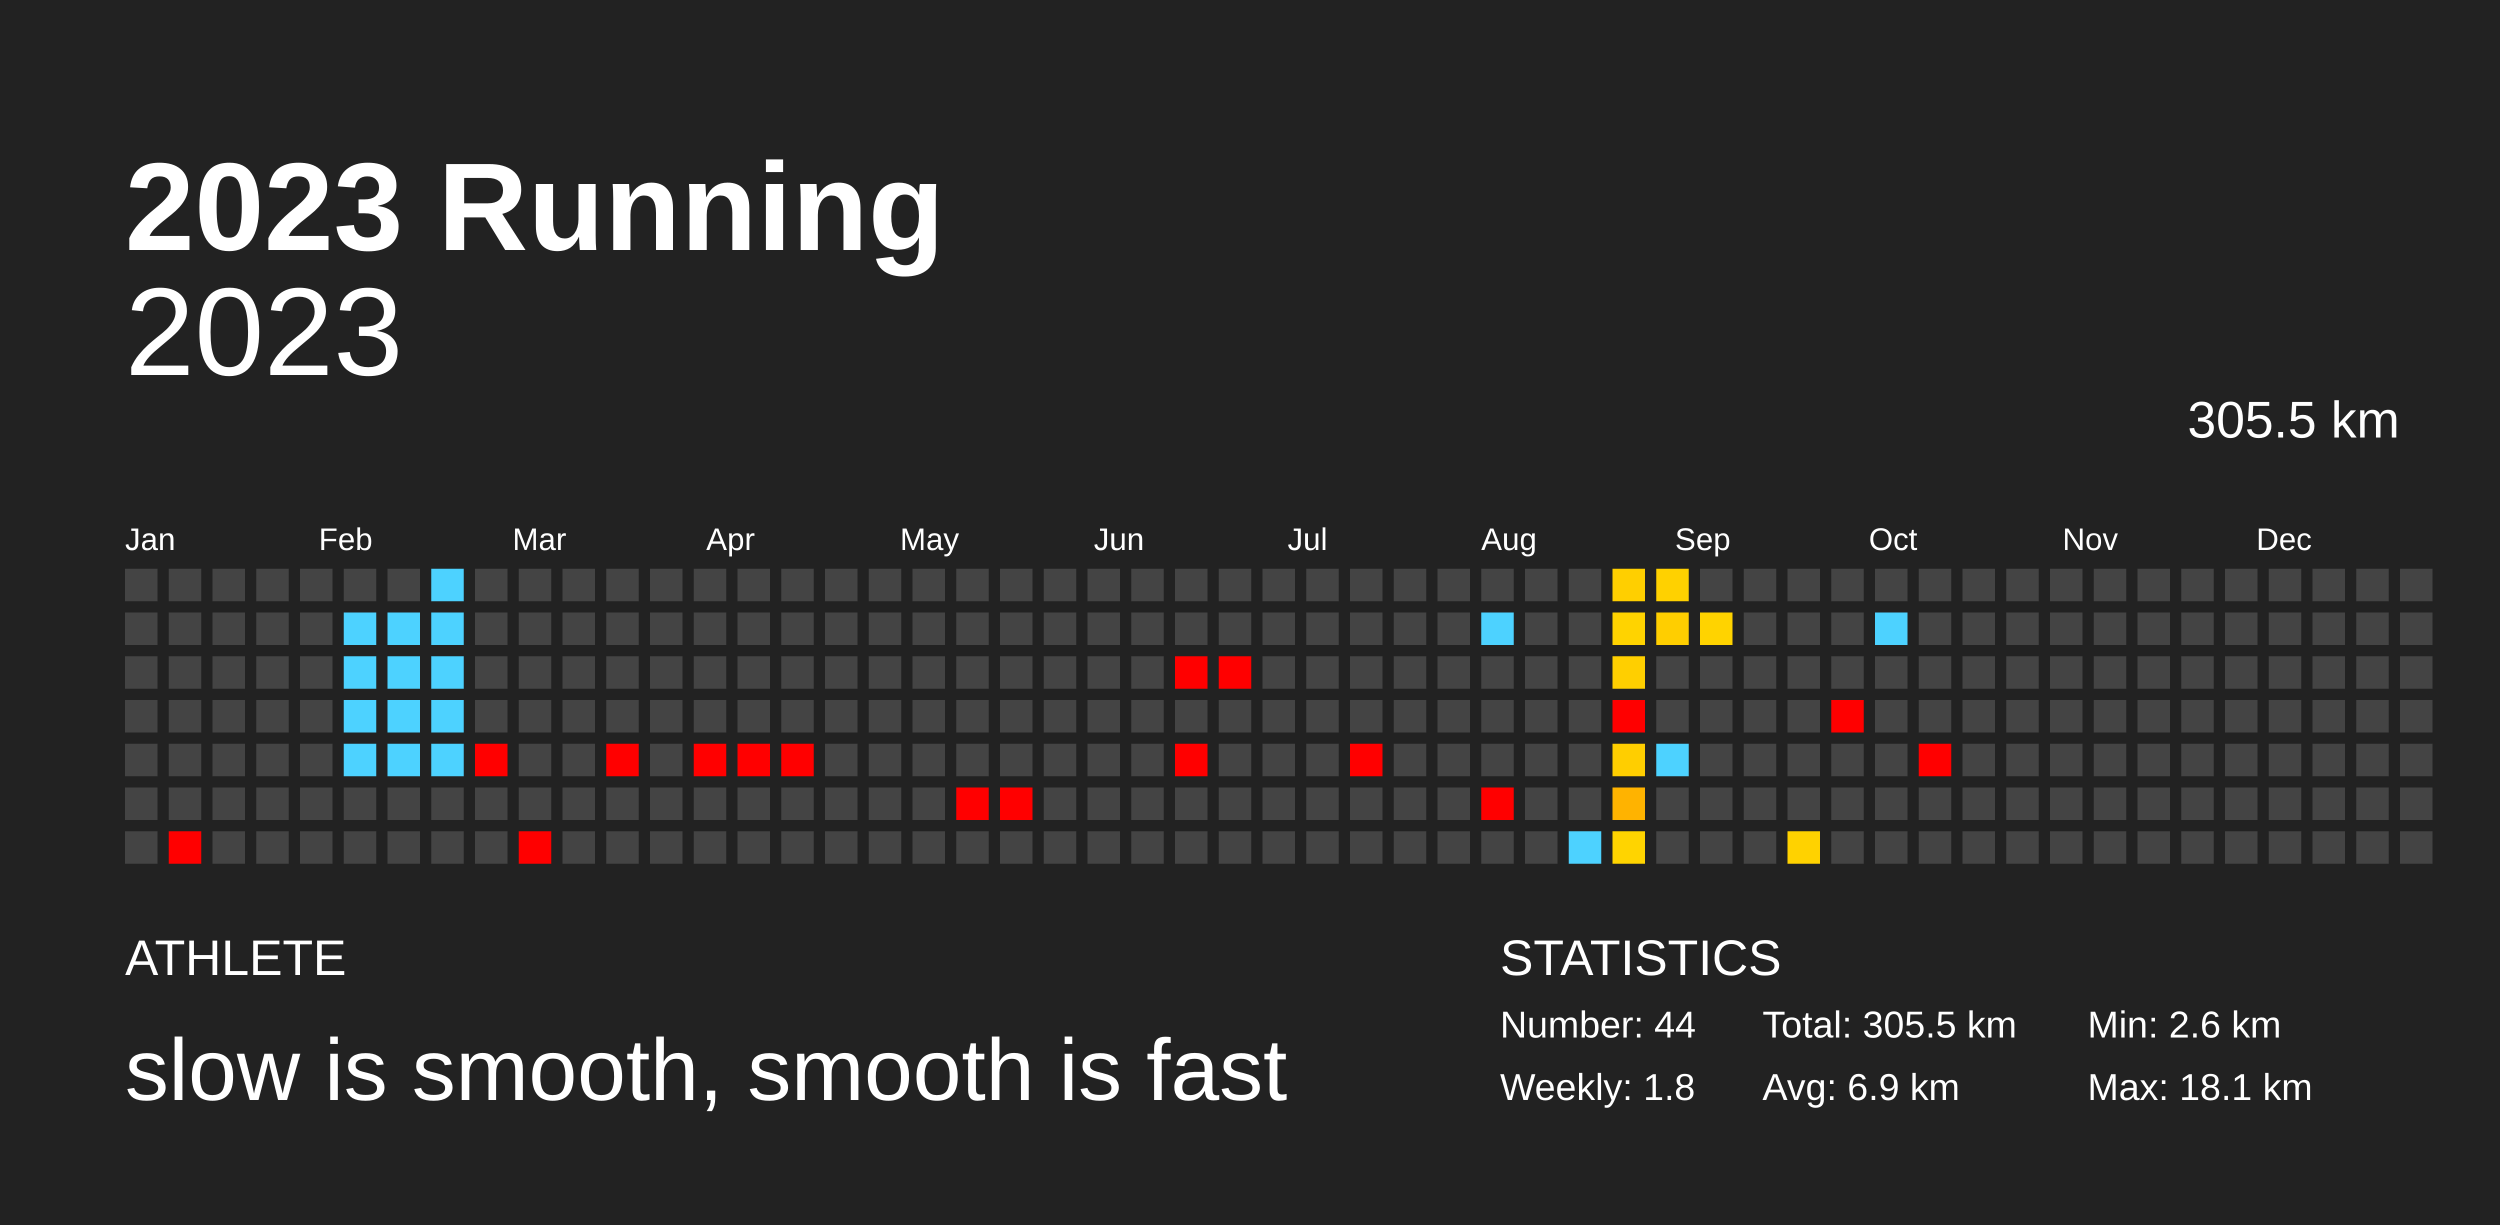
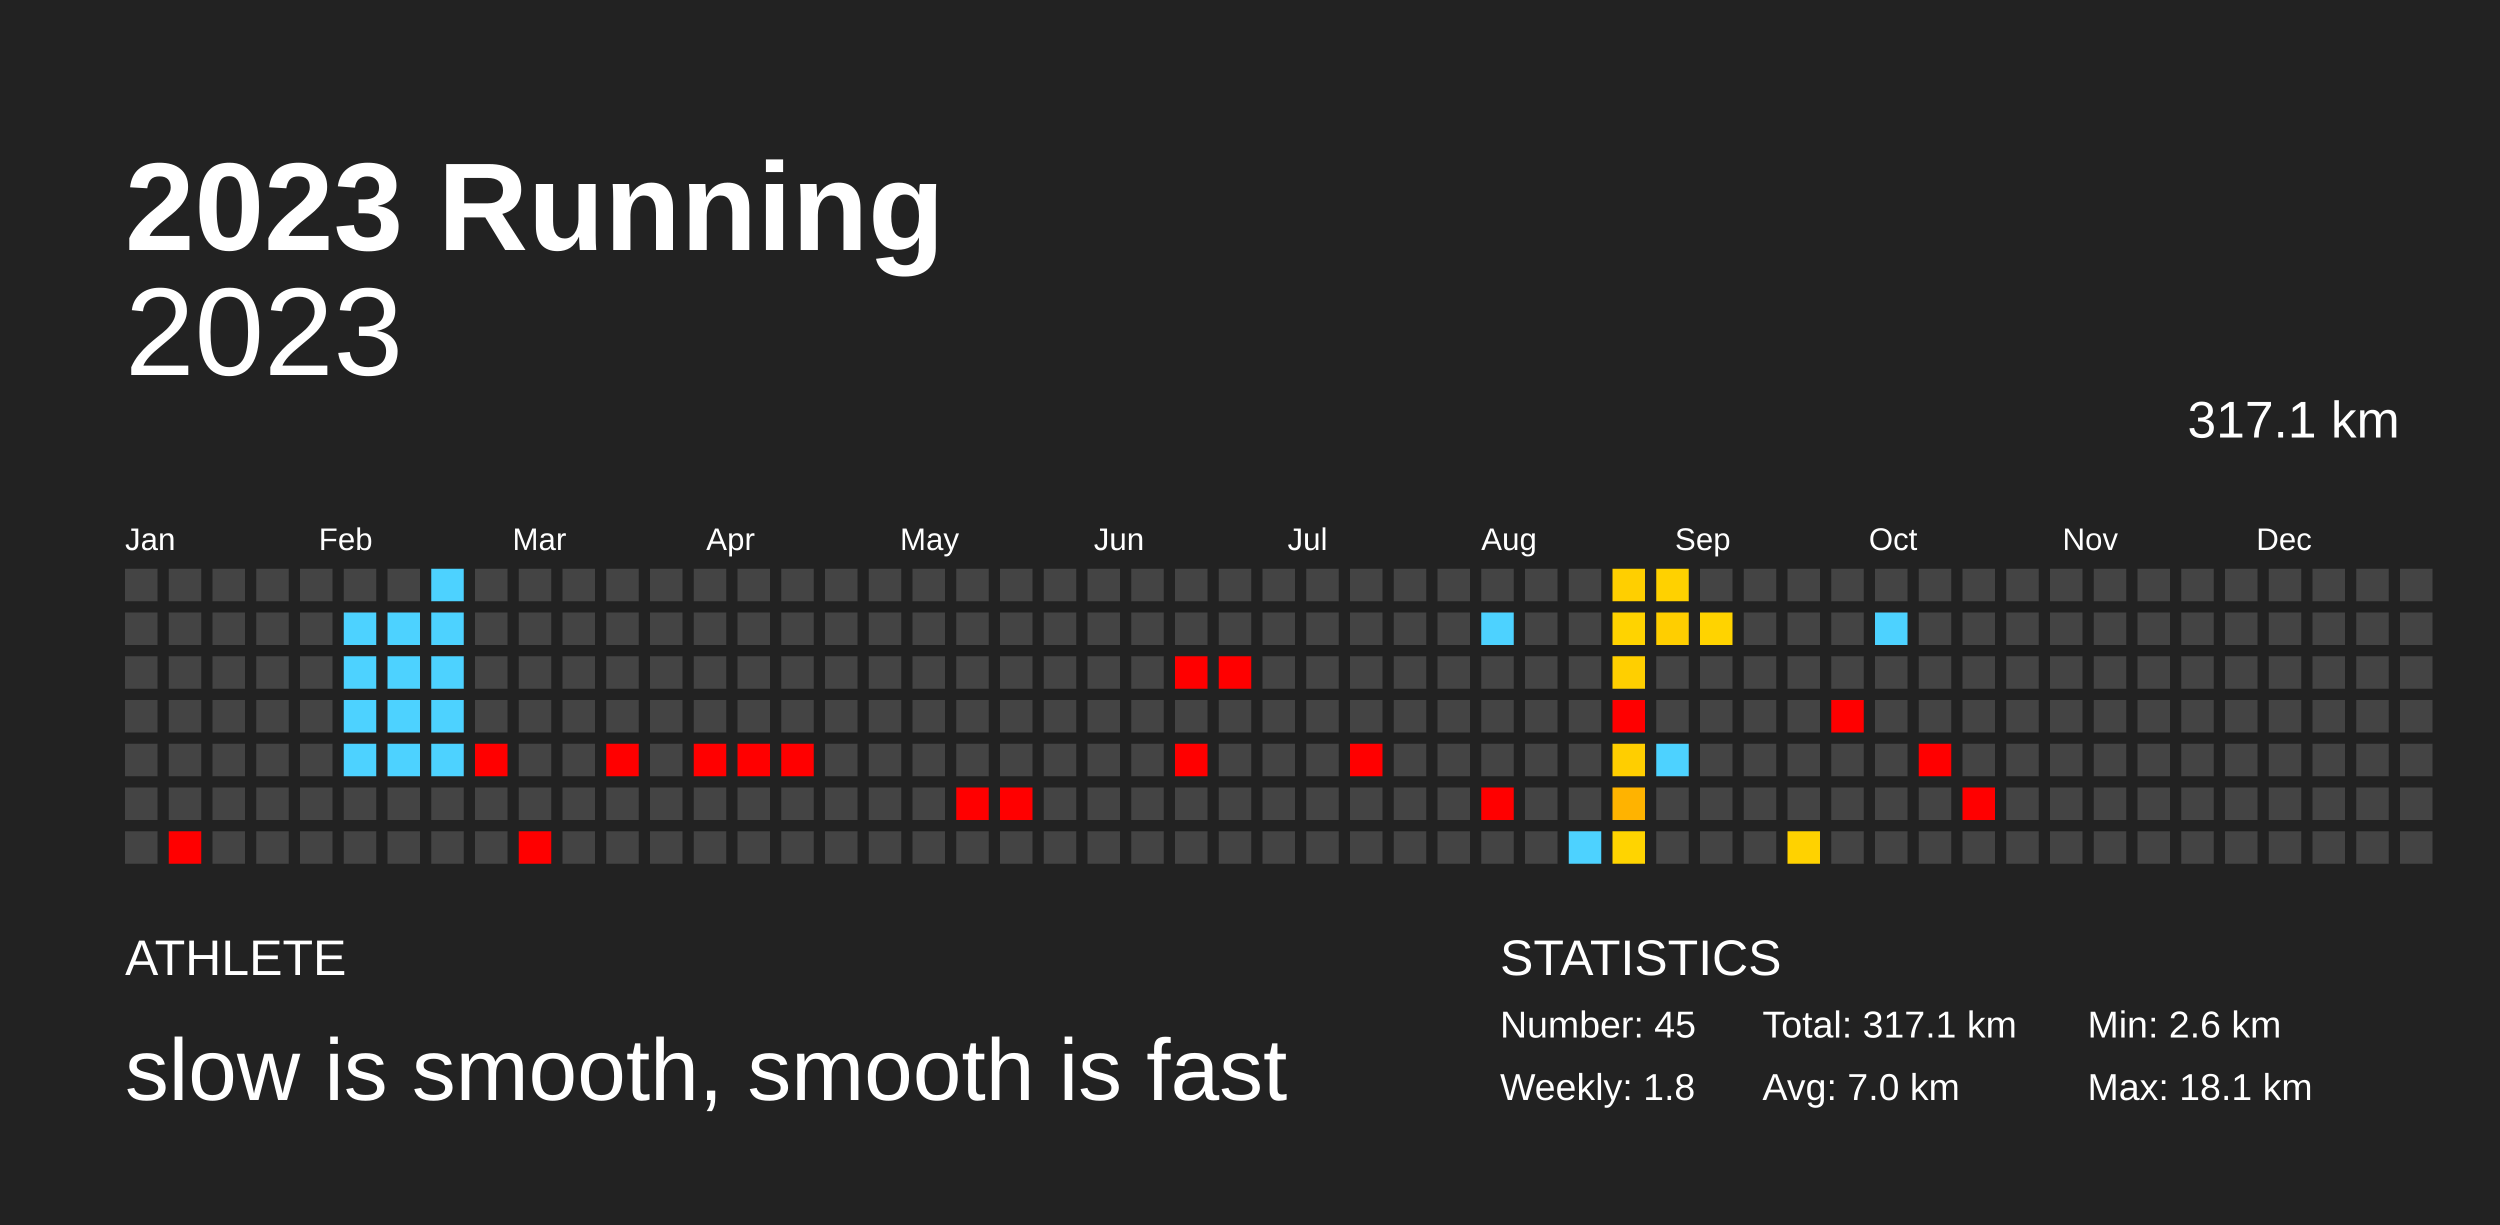
<svg xmlns="http://www.w3.org/2000/svg" baseProfile="full" height="98mm" version="1.1" viewBox="0,0,200,98" width="200mm">
  <defs />
  <rect fill="#222222" height="98" width="200" x="0" y="0" />
  <text fill="#FFFFFF" style="font-size:10px; font-family:Arial; font-weight:bold;" x="10" y="20">2023 Running</text>
  <text fill="#FFFFFF" style="font-size:4px; font-family:Arial" x="10" y="78">ATHLETE</text>
  <text fill="#FFFFFF" style="font-size:7px; font-family:Arial" x="10" y="88">slow is smooth, smooth is fast</text>
  <text fill="#FFFFFF" style="font-size:4px; font-family:Arial" x="120" y="78">STATISTICS</text>
-   <text fill="#FFFFFF" style="font-size:3px; font-family:Arial" x="120" y="83">Number: 44</text>
+   <text fill="#FFFFFF" style="font-size:3px; font-family:Arial" x="120" y="83">Number: 45</text>
  <text fill="#FFFFFF" style="font-size:3px; font-family:Arial" x="120" y="88">Weekly: 1.8</text>
-   <text fill="#FFFFFF" style="font-size:3px; font-family:Arial" x="141" y="83">Total: 305.5 km</text>
-   <text fill="#FFFFFF" style="font-size:3px; font-family:Arial" x="141" y="88">Avg: 6.9 km</text>
+   <text fill="#FFFFFF" style="font-size:3px; font-family:Arial" x="141" y="83">Total: 317.1 km</text>
+   <text fill="#FFFFFF" style="font-size:3px; font-family:Arial" x="141" y="88">Avg: 7.0 km</text>
  <text fill="#FFFFFF" style="font-size:3px; font-family:Arial" x="167" y="83">Min: 2.6 km</text>
  <text fill="#FFFFFF" style="font-size:3px; font-family:Arial" x="167" y="88">Max: 18.1 km</text>
  <text alignment-baseline="hanging" fill="#FFFFFF" style="font-size:10.0px; font-family:Arial;" x="10" y="30">2023</text>
-   <text alignment-baseline="hanging" fill="#FFFFFF" style="font-size:4.125px; font-family:Arial;" x="175" y="35">305.5 km</text>
+   <text alignment-baseline="hanging" fill="#FFFFFF" style="font-size:4.125px; font-family:Arial;" x="175" y="35">317.1 km</text>
  <text fill="#FFFFFF" style="font-size:2.5px; font-family:Arial" x="10.0" y="44">Jan</text>
  <text fill="#FFFFFF" style="font-size:2.5px; font-family:Arial" x="25.5" y="44">Feb</text>
  <text fill="#FFFFFF" style="font-size:2.5px; font-family:Arial" x="41.0" y="44">Mar</text>
  <text fill="#FFFFFF" style="font-size:2.5px; font-family:Arial" x="56.5" y="44">Apr</text>
  <text fill="#FFFFFF" style="font-size:2.5px; font-family:Arial" x="72.0" y="44">May</text>
  <text fill="#FFFFFF" style="font-size:2.5px; font-family:Arial" x="87.5" y="44">Jun</text>
  <text fill="#FFFFFF" style="font-size:2.5px; font-family:Arial" x="103.0" y="44">Jul</text>
  <text fill="#FFFFFF" style="font-size:2.5px; font-family:Arial" x="118.5" y="44">Aug</text>
  <text fill="#FFFFFF" style="font-size:2.5px; font-family:Arial" x="134.0" y="44">Sep</text>
  <text fill="#FFFFFF" style="font-size:2.5px; font-family:Arial" x="149.5" y="44">Oct</text>
  <text fill="#FFFFFF" style="font-size:2.5px; font-family:Arial" x="165.0" y="44">Nov</text>
  <text fill="#FFFFFF" style="font-size:2.5px; font-family:Arial" x="180.5" y="44">Dec</text>
  <rect fill="#444444" height="2.6" width="2.6" x="10.0" y="45.5" />
  <rect fill="#444444" height="2.6" width="2.6" x="10.0" y="49.0" />
  <rect fill="#444444" height="2.6" width="2.6" x="10.0" y="52.5" />
  <rect fill="#444444" height="2.6" width="2.6" x="10.0" y="56.0" />
  <rect fill="#444444" height="2.6" width="2.6" x="10.0" y="59.5" />
  <rect fill="#444444" height="2.6" width="2.6" x="10.0" y="63.0" />
  <rect fill="#444444" height="2.6" width="2.6" x="10.0" y="66.5" />
  <rect fill="#444444" height="2.6" width="2.6" x="13.5" y="45.5" />
  <rect fill="#444444" height="2.6" width="2.6" x="13.5" y="49.0" />
  <rect fill="#444444" height="2.6" width="2.6" x="13.5" y="52.5" />
  <rect fill="#444444" height="2.6" width="2.6" x="13.5" y="56.0" />
  <rect fill="#444444" height="2.6" width="2.6" x="13.5" y="59.5" />
  <rect fill="#444444" height="2.6" width="2.6" x="13.5" y="63.0" />
  <rect fill="red" height="2.6" width="2.6" x="13.5" y="66.5" />
  <rect fill="#444444" height="2.6" width="2.6" x="17.0" y="45.5" />
  <rect fill="#444444" height="2.6" width="2.6" x="17.0" y="49.0" />
  <rect fill="#444444" height="2.6" width="2.6" x="17.0" y="52.5" />
  <rect fill="#444444" height="2.6" width="2.6" x="17.0" y="56.0" />
  <rect fill="#444444" height="2.6" width="2.6" x="17.0" y="59.5" />
  <rect fill="#444444" height="2.6" width="2.6" x="17.0" y="63.0" />
  <rect fill="#444444" height="2.6" width="2.6" x="17.0" y="66.5" />
  <rect fill="#444444" height="2.6" width="2.6" x="20.5" y="45.5" />
  <rect fill="#444444" height="2.6" width="2.6" x="20.5" y="49.0" />
  <rect fill="#444444" height="2.6" width="2.6" x="20.5" y="52.5" />
  <rect fill="#444444" height="2.6" width="2.6" x="20.5" y="56.0" />
  <rect fill="#444444" height="2.6" width="2.6" x="20.5" y="59.5" />
  <rect fill="#444444" height="2.6" width="2.6" x="20.5" y="63.0" />
  <rect fill="#444444" height="2.6" width="2.6" x="20.5" y="66.5" />
  <rect fill="#444444" height="2.6" width="2.6" x="24.0" y="45.5" />
  <rect fill="#444444" height="2.6" width="2.6" x="24.0" y="49.0" />
  <rect fill="#444444" height="2.6" width="2.6" x="24.0" y="52.5" />
  <rect fill="#444444" height="2.6" width="2.6" x="24.0" y="56.0" />
  <rect fill="#444444" height="2.6" width="2.6" x="24.0" y="59.5" />
  <rect fill="#444444" height="2.6" width="2.6" x="24.0" y="63.0" />
  <rect fill="#444444" height="2.6" width="2.6" x="24.0" y="66.5" />
  <rect fill="#444444" height="2.6" width="2.6" x="27.5" y="45.5" />
  <rect fill="#4dd2ff" height="2.6" width="2.6" x="27.5" y="49.0" />
  <rect fill="#4dd2ff" height="2.6" width="2.6" x="27.5" y="52.5" />
  <rect fill="#4dd2ff" height="2.6" width="2.6" x="27.5" y="56.0" />
  <rect fill="#4dd2ff" height="2.6" width="2.6" x="27.5" y="59.5" />
  <rect fill="#444444" height="2.6" width="2.6" x="27.5" y="63.0" />
  <rect fill="#444444" height="2.6" width="2.6" x="27.5" y="66.5" />
  <rect fill="#444444" height="2.6" width="2.6" x="31.0" y="45.5" />
  <rect fill="#4dd2ff" height="2.6" width="2.6" x="31.0" y="49.0" />
  <rect fill="#4dd2ff" height="2.6" width="2.6" x="31.0" y="52.5" />
  <rect fill="#4dd2ff" height="2.6" width="2.6" x="31.0" y="56.0" />
  <rect fill="#4dd2ff" height="2.6" width="2.6" x="31.0" y="59.5" />
  <rect fill="#444444" height="2.6" width="2.6" x="31.0" y="63.0" />
  <rect fill="#444444" height="2.6" width="2.6" x="31.0" y="66.5" />
  <rect fill="#4dd2ff" height="2.6" width="2.6" x="34.5" y="45.5" />
  <rect fill="#4dd2ff" height="2.6" width="2.6" x="34.5" y="49.0" />
  <rect fill="#4dd2ff" height="2.6" width="2.6" x="34.5" y="52.5" />
  <rect fill="#4dd2ff" height="2.6" width="2.6" x="34.5" y="56.0" />
  <rect fill="#4dd2ff" height="2.6" width="2.6" x="34.5" y="59.5" />
  <rect fill="#444444" height="2.6" width="2.6" x="34.5" y="63.0" />
  <rect fill="#444444" height="2.6" width="2.6" x="34.5" y="66.5" />
  <rect fill="#444444" height="2.6" width="2.6" x="38.0" y="45.5" />
  <rect fill="#444444" height="2.6" width="2.6" x="38.0" y="49.0" />
  <rect fill="#444444" height="2.6" width="2.6" x="38.0" y="52.5" />
  <rect fill="#444444" height="2.6" width="2.6" x="38.0" y="56.0" />
  <rect fill="red" height="2.6" width="2.6" x="38.0" y="59.5" />
  <rect fill="#444444" height="2.6" width="2.6" x="38.0" y="63.0" />
  <rect fill="#444444" height="2.6" width="2.6" x="38.0" y="66.5" />
  <rect fill="#444444" height="2.6" width="2.6" x="41.5" y="45.5" />
  <rect fill="#444444" height="2.6" width="2.6" x="41.5" y="49.0" />
  <rect fill="#444444" height="2.6" width="2.6" x="41.5" y="52.5" />
  <rect fill="#444444" height="2.6" width="2.6" x="41.5" y="56.0" />
  <rect fill="#444444" height="2.6" width="2.6" x="41.5" y="59.5" />
  <rect fill="#444444" height="2.6" width="2.6" x="41.5" y="63.0" />
  <rect fill="red" height="2.6" width="2.6" x="41.5" y="66.5" />
  <rect fill="#444444" height="2.6" width="2.6" x="45.0" y="45.5" />
  <rect fill="#444444" height="2.6" width="2.6" x="45.0" y="49.0" />
  <rect fill="#444444" height="2.6" width="2.6" x="45.0" y="52.5" />
  <rect fill="#444444" height="2.6" width="2.6" x="45.0" y="56.0" />
  <rect fill="#444444" height="2.6" width="2.6" x="45.0" y="59.5" />
  <rect fill="#444444" height="2.6" width="2.6" x="45.0" y="63.0" />
  <rect fill="#444444" height="2.6" width="2.6" x="45.0" y="66.5" />
  <rect fill="#444444" height="2.6" width="2.6" x="48.5" y="45.5" />
  <rect fill="#444444" height="2.6" width="2.6" x="48.5" y="49.0" />
  <rect fill="#444444" height="2.6" width="2.6" x="48.5" y="52.5" />
  <rect fill="#444444" height="2.6" width="2.6" x="48.5" y="56.0" />
  <rect fill="red" height="2.6" width="2.6" x="48.5" y="59.5" />
  <rect fill="#444444" height="2.6" width="2.6" x="48.5" y="63.0" />
  <rect fill="#444444" height="2.6" width="2.6" x="48.5" y="66.5" />
  <rect fill="#444444" height="2.6" width="2.6" x="52.0" y="45.5" />
  <rect fill="#444444" height="2.6" width="2.6" x="52.0" y="49.0" />
  <rect fill="#444444" height="2.6" width="2.6" x="52.0" y="52.5" />
  <rect fill="#444444" height="2.6" width="2.6" x="52.0" y="56.0" />
  <rect fill="#444444" height="2.6" width="2.6" x="52.0" y="59.5" />
  <rect fill="#444444" height="2.6" width="2.6" x="52.0" y="63.0" />
  <rect fill="#444444" height="2.6" width="2.6" x="52.0" y="66.5" />
  <rect fill="#444444" height="2.6" width="2.6" x="55.5" y="45.5" />
  <rect fill="#444444" height="2.6" width="2.6" x="55.5" y="49.0" />
  <rect fill="#444444" height="2.6" width="2.6" x="55.5" y="52.5" />
  <rect fill="#444444" height="2.6" width="2.6" x="55.5" y="56.0" />
  <rect fill="red" height="2.6" width="2.6" x="55.5" y="59.5" />
  <rect fill="#444444" height="2.6" width="2.6" x="55.5" y="63.0" />
  <rect fill="#444444" height="2.6" width="2.6" x="55.5" y="66.5" />
  <rect fill="#444444" height="2.6" width="2.6" x="59.0" y="45.5" />
  <rect fill="#444444" height="2.6" width="2.6" x="59.0" y="49.0" />
  <rect fill="#444444" height="2.6" width="2.6" x="59.0" y="52.5" />
  <rect fill="#444444" height="2.6" width="2.6" x="59.0" y="56.0" />
  <rect fill="red" height="2.6" width="2.6" x="59.0" y="59.5" />
  <rect fill="#444444" height="2.6" width="2.6" x="59.0" y="63.0" />
  <rect fill="#444444" height="2.6" width="2.6" x="59.0" y="66.5" />
  <rect fill="#444444" height="2.6" width="2.6" x="62.5" y="45.5" />
  <rect fill="#444444" height="2.6" width="2.6" x="62.5" y="49.0" />
  <rect fill="#444444" height="2.6" width="2.6" x="62.5" y="52.5" />
  <rect fill="#444444" height="2.6" width="2.6" x="62.5" y="56.0" />
  <rect fill="red" height="2.6" width="2.6" x="62.5" y="59.5" />
  <rect fill="#444444" height="2.6" width="2.6" x="62.5" y="63.0" />
  <rect fill="#444444" height="2.6" width="2.6" x="62.5" y="66.5" />
  <rect fill="#444444" height="2.6" width="2.6" x="66.0" y="45.5" />
  <rect fill="#444444" height="2.6" width="2.6" x="66.0" y="49.0" />
  <rect fill="#444444" height="2.6" width="2.6" x="66.0" y="52.5" />
  <rect fill="#444444" height="2.6" width="2.6" x="66.0" y="56.0" />
  <rect fill="#444444" height="2.6" width="2.6" x="66.0" y="59.5" />
  <rect fill="#444444" height="2.6" width="2.6" x="66.0" y="63.0" />
  <rect fill="#444444" height="2.6" width="2.6" x="66.0" y="66.5" />
  <rect fill="#444444" height="2.6" width="2.6" x="69.5" y="45.5" />
  <rect fill="#444444" height="2.6" width="2.6" x="69.5" y="49.0" />
  <rect fill="#444444" height="2.6" width="2.6" x="69.5" y="52.5" />
  <rect fill="#444444" height="2.6" width="2.6" x="69.5" y="56.0" />
  <rect fill="#444444" height="2.6" width="2.6" x="69.5" y="59.5" />
  <rect fill="#444444" height="2.6" width="2.6" x="69.5" y="63.0" />
  <rect fill="#444444" height="2.6" width="2.6" x="69.5" y="66.5" />
  <rect fill="#444444" height="2.6" width="2.6" x="73.0" y="45.5" />
  <rect fill="#444444" height="2.6" width="2.6" x="73.0" y="49.0" />
  <rect fill="#444444" height="2.6" width="2.6" x="73.0" y="52.5" />
  <rect fill="#444444" height="2.6" width="2.6" x="73.0" y="56.0" />
  <rect fill="#444444" height="2.6" width="2.6" x="73.0" y="59.5" />
  <rect fill="#444444" height="2.6" width="2.6" x="73.0" y="63.0" />
  <rect fill="#444444" height="2.6" width="2.6" x="73.0" y="66.5" />
  <rect fill="#444444" height="2.6" width="2.6" x="76.5" y="45.5" />
  <rect fill="#444444" height="2.6" width="2.6" x="76.5" y="49.0" />
  <rect fill="#444444" height="2.6" width="2.6" x="76.5" y="52.5" />
  <rect fill="#444444" height="2.6" width="2.6" x="76.5" y="56.0" />
  <rect fill="#444444" height="2.6" width="2.6" x="76.5" y="59.5" />
  <rect fill="red" height="2.6" width="2.6" x="76.5" y="63.0" />
  <rect fill="#444444" height="2.6" width="2.6" x="76.5" y="66.5" />
  <rect fill="#444444" height="2.6" width="2.6" x="80.0" y="45.5" />
  <rect fill="#444444" height="2.6" width="2.6" x="80.0" y="49.0" />
  <rect fill="#444444" height="2.6" width="2.6" x="80.0" y="52.5" />
  <rect fill="#444444" height="2.6" width="2.6" x="80.0" y="56.0" />
  <rect fill="#444444" height="2.6" width="2.6" x="80.0" y="59.5" />
  <rect fill="red" height="2.6" width="2.6" x="80.0" y="63.0" />
  <rect fill="#444444" height="2.6" width="2.6" x="80.0" y="66.5" />
  <rect fill="#444444" height="2.6" width="2.6" x="83.5" y="45.5" />
  <rect fill="#444444" height="2.6" width="2.6" x="83.5" y="49.0" />
  <rect fill="#444444" height="2.6" width="2.6" x="83.5" y="52.5" />
  <rect fill="#444444" height="2.6" width="2.6" x="83.5" y="56.0" />
  <rect fill="#444444" height="2.6" width="2.6" x="83.5" y="59.5" />
  <rect fill="#444444" height="2.6" width="2.6" x="83.5" y="63.0" />
  <rect fill="#444444" height="2.6" width="2.6" x="83.5" y="66.5" />
  <rect fill="#444444" height="2.6" width="2.6" x="87.0" y="45.5" />
  <rect fill="#444444" height="2.6" width="2.6" x="87.0" y="49.0" />
  <rect fill="#444444" height="2.6" width="2.6" x="87.0" y="52.5" />
  <rect fill="#444444" height="2.6" width="2.6" x="87.0" y="56.0" />
  <rect fill="#444444" height="2.6" width="2.6" x="87.0" y="59.5" />
  <rect fill="#444444" height="2.6" width="2.6" x="87.0" y="63.0" />
  <rect fill="#444444" height="2.6" width="2.6" x="87.0" y="66.5" />
  <rect fill="#444444" height="2.6" width="2.6" x="90.5" y="45.5" />
  <rect fill="#444444" height="2.6" width="2.6" x="90.5" y="49.0" />
  <rect fill="#444444" height="2.6" width="2.6" x="90.5" y="52.5" />
  <rect fill="#444444" height="2.6" width="2.6" x="90.5" y="56.0" />
  <rect fill="#444444" height="2.6" width="2.6" x="90.5" y="59.5" />
  <rect fill="#444444" height="2.6" width="2.6" x="90.5" y="63.0" />
  <rect fill="#444444" height="2.6" width="2.6" x="90.5" y="66.5" />
  <rect fill="#444444" height="2.6" width="2.6" x="94.0" y="45.5" />
  <rect fill="#444444" height="2.6" width="2.6" x="94.0" y="49.0" />
  <rect fill="red" height="2.6" width="2.6" x="94.0" y="52.5" />
  <rect fill="#444444" height="2.6" width="2.6" x="94.0" y="56.0" />
  <rect fill="red" height="2.6" width="2.6" x="94.0" y="59.5" />
  <rect fill="#444444" height="2.6" width="2.6" x="94.0" y="63.0" />
  <rect fill="#444444" height="2.6" width="2.6" x="94.0" y="66.5" />
  <rect fill="#444444" height="2.6" width="2.6" x="97.5" y="45.5" />
  <rect fill="#444444" height="2.6" width="2.6" x="97.5" y="49.0" />
  <rect fill="red" height="2.6" width="2.6" x="97.5" y="52.5" />
  <rect fill="#444444" height="2.6" width="2.6" x="97.5" y="56.0" />
  <rect fill="#444444" height="2.6" width="2.6" x="97.5" y="59.5" />
  <rect fill="#444444" height="2.6" width="2.6" x="97.5" y="63.0" />
  <rect fill="#444444" height="2.6" width="2.6" x="97.5" y="66.5" />
  <rect fill="#444444" height="2.6" width="2.6" x="101.0" y="45.5" />
  <rect fill="#444444" height="2.6" width="2.6" x="101.0" y="49.0" />
  <rect fill="#444444" height="2.6" width="2.6" x="101.0" y="52.5" />
  <rect fill="#444444" height="2.6" width="2.6" x="101.0" y="56.0" />
  <rect fill="#444444" height="2.6" width="2.6" x="101.0" y="59.5" />
  <rect fill="#444444" height="2.6" width="2.6" x="101.0" y="63.0" />
  <rect fill="#444444" height="2.6" width="2.6" x="101.0" y="66.5" />
  <rect fill="#444444" height="2.6" width="2.6" x="104.5" y="45.5" />
  <rect fill="#444444" height="2.6" width="2.6" x="104.5" y="49.0" />
  <rect fill="#444444" height="2.6" width="2.6" x="104.5" y="52.5" />
  <rect fill="#444444" height="2.6" width="2.6" x="104.5" y="56.0" />
  <rect fill="#444444" height="2.6" width="2.6" x="104.5" y="59.5" />
  <rect fill="#444444" height="2.6" width="2.6" x="104.5" y="63.0" />
  <rect fill="#444444" height="2.6" width="2.6" x="104.5" y="66.5" />
  <rect fill="#444444" height="2.6" width="2.6" x="108.0" y="45.5" />
  <rect fill="#444444" height="2.6" width="2.6" x="108.0" y="49.0" />
  <rect fill="#444444" height="2.6" width="2.6" x="108.0" y="52.5" />
  <rect fill="#444444" height="2.6" width="2.6" x="108.0" y="56.0" />
  <rect fill="red" height="2.6" width="2.6" x="108.0" y="59.5" />
  <rect fill="#444444" height="2.6" width="2.6" x="108.0" y="63.0" />
  <rect fill="#444444" height="2.6" width="2.6" x="108.0" y="66.5" />
  <rect fill="#444444" height="2.6" width="2.6" x="111.5" y="45.5" />
  <rect fill="#444444" height="2.6" width="2.6" x="111.5" y="49.0" />
  <rect fill="#444444" height="2.6" width="2.6" x="111.5" y="52.5" />
  <rect fill="#444444" height="2.6" width="2.6" x="111.5" y="56.0" />
  <rect fill="#444444" height="2.6" width="2.6" x="111.5" y="59.5" />
  <rect fill="#444444" height="2.6" width="2.6" x="111.5" y="63.0" />
  <rect fill="#444444" height="2.6" width="2.6" x="111.5" y="66.5" />
  <rect fill="#444444" height="2.6" width="2.6" x="115.0" y="45.5" />
  <rect fill="#444444" height="2.6" width="2.6" x="115.0" y="49.0" />
  <rect fill="#444444" height="2.6" width="2.6" x="115.0" y="52.5" />
  <rect fill="#444444" height="2.6" width="2.6" x="115.0" y="56.0" />
  <rect fill="#444444" height="2.6" width="2.6" x="115.0" y="59.5" />
  <rect fill="#444444" height="2.6" width="2.6" x="115.0" y="63.0" />
  <rect fill="#444444" height="2.6" width="2.6" x="115.0" y="66.5" />
  <rect fill="#444444" height="2.6" width="2.6" x="118.5" y="45.5" />
  <rect fill="#4dd2ff" height="2.6" width="2.6" x="118.5" y="49.0" />
  <rect fill="#444444" height="2.6" width="2.6" x="118.5" y="52.5" />
  <rect fill="#444444" height="2.6" width="2.6" x="118.5" y="56.0" />
  <rect fill="#444444" height="2.6" width="2.6" x="118.5" y="59.5" />
  <rect fill="red" height="2.6" width="2.6" x="118.5" y="63.0" />
  <rect fill="#444444" height="2.6" width="2.6" x="118.5" y="66.5" />
  <rect fill="#444444" height="2.6" width="2.6" x="122.0" y="45.5" />
  <rect fill="#444444" height="2.6" width="2.6" x="122.0" y="49.0" />
  <rect fill="#444444" height="2.6" width="2.6" x="122.0" y="52.5" />
  <rect fill="#444444" height="2.6" width="2.6" x="122.0" y="56.0" />
  <rect fill="#444444" height="2.6" width="2.6" x="122.0" y="59.5" />
  <rect fill="#444444" height="2.6" width="2.6" x="122.0" y="63.0" />
  <rect fill="#444444" height="2.6" width="2.6" x="122.0" y="66.5" />
  <rect fill="#444444" height="2.6" width="2.6" x="125.5" y="45.5" />
  <rect fill="#444444" height="2.6" width="2.6" x="125.5" y="49.0" />
  <rect fill="#444444" height="2.6" width="2.6" x="125.5" y="52.5" />
  <rect fill="#444444" height="2.6" width="2.6" x="125.5" y="56.0" />
  <rect fill="#444444" height="2.6" width="2.6" x="125.5" y="59.5" />
  <rect fill="#444444" height="2.6" width="2.6" x="125.5" y="63.0" />
  <rect fill="#4dd2ff" height="2.6" width="2.6" x="125.5" y="66.5" />
  <rect fill="#ffcf00" height="2.6" width="2.6" x="129.0" y="45.5" />
  <rect fill="#ffd300" height="2.6" width="2.6" x="129.0" y="49.0" />
  <rect fill="#ffcf00" height="2.6" width="2.6" x="129.0" y="52.5" />
  <rect fill="red" height="2.6" width="2.6" x="129.0" y="56.0" />
  <rect fill="#ffce00" height="2.6" width="2.6" x="129.0" y="59.5" />
  <rect fill="#ffb300" height="2.6" width="2.6" x="129.0" y="63.0" />
  <rect fill="#ffd400" height="2.6" width="2.6" x="129.0" y="66.5" />
  <rect fill="#ffd100" height="2.6" width="2.6" x="132.5" y="45.5" />
  <rect fill="#ffce00" height="2.6" width="2.6" x="132.5" y="49.0" />
  <rect fill="#444444" height="2.6" width="2.6" x="132.5" y="52.5" />
  <rect fill="#444444" height="2.6" width="2.6" x="132.5" y="56.0" />
  <rect fill="#4dd2ff" height="2.6" width="2.6" x="132.5" y="59.5" />
  <rect fill="#444444" height="2.6" width="2.6" x="132.5" y="63.0" />
  <rect fill="#444444" height="2.6" width="2.6" x="132.5" y="66.5" />
  <rect fill="#444444" height="2.6" width="2.6" x="136.0" y="45.5" />
  <rect fill="#ffd300" height="2.6" width="2.6" x="136.0" y="49.0" />
  <rect fill="#444444" height="2.6" width="2.6" x="136.0" y="52.5" />
  <rect fill="#444444" height="2.6" width="2.6" x="136.0" y="56.0" />
  <rect fill="#444444" height="2.6" width="2.6" x="136.0" y="59.5" />
  <rect fill="#444444" height="2.6" width="2.6" x="136.0" y="63.0" />
  <rect fill="#444444" height="2.6" width="2.6" x="136.0" y="66.5" />
  <rect fill="#444444" height="2.6" width="2.6" x="139.5" y="45.5" />
  <rect fill="#444444" height="2.6" width="2.6" x="139.5" y="49.0" />
  <rect fill="#444444" height="2.6" width="2.6" x="139.5" y="52.5" />
  <rect fill="#444444" height="2.6" width="2.6" x="139.5" y="56.0" />
  <rect fill="#444444" height="2.6" width="2.6" x="139.5" y="59.5" />
  <rect fill="#444444" height="2.6" width="2.6" x="139.5" y="63.0" />
  <rect fill="#444444" height="2.6" width="2.6" x="139.5" y="66.5" />
  <rect fill="#444444" height="2.6" width="2.6" x="143.0" y="45.5" />
  <rect fill="#444444" height="2.6" width="2.6" x="143.0" y="49.0" />
  <rect fill="#444444" height="2.6" width="2.6" x="143.0" y="52.5" />
  <rect fill="#444444" height="2.6" width="2.6" x="143.0" y="56.0" />
  <rect fill="#444444" height="2.6" width="2.6" x="143.0" y="59.5" />
  <rect fill="#444444" height="2.6" width="2.6" x="143.0" y="63.0" />
  <rect fill="#ffd200" height="2.6" width="2.6" x="143.0" y="66.5" />
  <rect fill="#444444" height="2.6" width="2.6" x="146.5" y="45.5" />
  <rect fill="#444444" height="2.6" width="2.6" x="146.5" y="49.0" />
  <rect fill="#444444" height="2.6" width="2.6" x="146.5" y="52.5" />
  <rect fill="red" height="2.6" width="2.6" x="146.5" y="56.0" />
  <rect fill="#444444" height="2.6" width="2.6" x="146.5" y="59.5" />
  <rect fill="#444444" height="2.6" width="2.6" x="146.5" y="63.0" />
  <rect fill="#444444" height="2.6" width="2.6" x="146.5" y="66.5" />
  <rect fill="#444444" height="2.6" width="2.6" x="150.0" y="45.5" />
  <rect fill="#4dd2ff" height="2.6" width="2.6" x="150.0" y="49.0" />
  <rect fill="#444444" height="2.6" width="2.6" x="150.0" y="52.5" />
  <rect fill="#444444" height="2.6" width="2.6" x="150.0" y="56.0" />
  <rect fill="#444444" height="2.6" width="2.6" x="150.0" y="59.5" />
  <rect fill="#444444" height="2.6" width="2.6" x="150.0" y="63.0" />
  <rect fill="#444444" height="2.6" width="2.6" x="150.0" y="66.5" />
  <rect fill="#444444" height="2.6" width="2.6" x="153.5" y="45.5" />
  <rect fill="#444444" height="2.6" width="2.6" x="153.5" y="49.0" />
  <rect fill="#444444" height="2.6" width="2.6" x="153.5" y="52.5" />
  <rect fill="#444444" height="2.6" width="2.6" x="153.5" y="56.0" />
  <rect fill="red" height="2.6" width="2.6" x="153.5" y="59.5" />
  <rect fill="#444444" height="2.6" width="2.6" x="153.5" y="63.0" />
  <rect fill="#444444" height="2.6" width="2.6" x="153.5" y="66.5" />
  <rect fill="#444444" height="2.6" width="2.6" x="157.0" y="45.5" />
  <rect fill="#444444" height="2.6" width="2.6" x="157.0" y="49.0" />
  <rect fill="#444444" height="2.6" width="2.6" x="157.0" y="52.5" />
  <rect fill="#444444" height="2.6" width="2.6" x="157.0" y="56.0" />
  <rect fill="#444444" height="2.6" width="2.6" x="157.0" y="59.5" />
-   <rect fill="#444444" height="2.6" width="2.6" x="157.0" y="63.0" />
+   <rect fill="red" height="2.6" width="2.6" x="157.0" y="63.0" />
  <rect fill="#444444" height="2.6" width="2.6" x="157.0" y="66.5" />
  <rect fill="#444444" height="2.6" width="2.6" x="160.5" y="45.5" />
  <rect fill="#444444" height="2.6" width="2.6" x="160.5" y="49.0" />
  <rect fill="#444444" height="2.6" width="2.6" x="160.5" y="52.5" />
  <rect fill="#444444" height="2.6" width="2.6" x="160.5" y="56.0" />
  <rect fill="#444444" height="2.6" width="2.6" x="160.5" y="59.5" />
  <rect fill="#444444" height="2.6" width="2.6" x="160.5" y="63.0" />
  <rect fill="#444444" height="2.6" width="2.6" x="160.5" y="66.5" />
  <rect fill="#444444" height="2.6" width="2.6" x="164.0" y="45.5" />
  <rect fill="#444444" height="2.6" width="2.6" x="164.0" y="49.0" />
  <rect fill="#444444" height="2.6" width="2.6" x="164.0" y="52.5" />
  <rect fill="#444444" height="2.6" width="2.6" x="164.0" y="56.0" />
  <rect fill="#444444" height="2.6" width="2.6" x="164.0" y="59.5" />
  <rect fill="#444444" height="2.6" width="2.6" x="164.0" y="63.0" />
  <rect fill="#444444" height="2.6" width="2.6" x="164.0" y="66.5" />
  <rect fill="#444444" height="2.6" width="2.6" x="167.5" y="45.5" />
  <rect fill="#444444" height="2.6" width="2.6" x="167.5" y="49.0" />
  <rect fill="#444444" height="2.6" width="2.6" x="167.5" y="52.5" />
  <rect fill="#444444" height="2.6" width="2.6" x="167.5" y="56.0" />
  <rect fill="#444444" height="2.6" width="2.6" x="167.5" y="59.5" />
  <rect fill="#444444" height="2.6" width="2.6" x="167.5" y="63.0" />
  <rect fill="#444444" height="2.6" width="2.6" x="167.5" y="66.5" />
  <rect fill="#444444" height="2.6" width="2.6" x="171.0" y="45.5" />
  <rect fill="#444444" height="2.6" width="2.6" x="171.0" y="49.0" />
  <rect fill="#444444" height="2.6" width="2.6" x="171.0" y="52.5" />
  <rect fill="#444444" height="2.6" width="2.6" x="171.0" y="56.0" />
  <rect fill="#444444" height="2.6" width="2.6" x="171.0" y="59.5" />
  <rect fill="#444444" height="2.6" width="2.6" x="171.0" y="63.0" />
  <rect fill="#444444" height="2.6" width="2.6" x="171.0" y="66.5" />
  <rect fill="#444444" height="2.6" width="2.6" x="174.5" y="45.5" />
  <rect fill="#444444" height="2.6" width="2.6" x="174.5" y="49.0" />
  <rect fill="#444444" height="2.6" width="2.6" x="174.5" y="52.5" />
  <rect fill="#444444" height="2.6" width="2.6" x="174.5" y="56.0" />
  <rect fill="#444444" height="2.6" width="2.6" x="174.5" y="59.5" />
  <rect fill="#444444" height="2.6" width="2.6" x="174.5" y="63.0" />
  <rect fill="#444444" height="2.6" width="2.6" x="174.5" y="66.5" />
  <rect fill="#444444" height="2.6" width="2.6" x="178.0" y="45.5" />
  <rect fill="#444444" height="2.6" width="2.6" x="178.0" y="49.0" />
  <rect fill="#444444" height="2.6" width="2.6" x="178.0" y="52.5" />
  <rect fill="#444444" height="2.6" width="2.6" x="178.0" y="56.0" />
  <rect fill="#444444" height="2.6" width="2.6" x="178.0" y="59.5" />
  <rect fill="#444444" height="2.6" width="2.6" x="178.0" y="63.0" />
  <rect fill="#444444" height="2.6" width="2.6" x="178.0" y="66.5" />
  <rect fill="#444444" height="2.6" width="2.6" x="181.5" y="45.5" />
  <rect fill="#444444" height="2.6" width="2.6" x="181.5" y="49.0" />
  <rect fill="#444444" height="2.6" width="2.6" x="181.5" y="52.5" />
  <rect fill="#444444" height="2.6" width="2.6" x="181.5" y="56.0" />
  <rect fill="#444444" height="2.6" width="2.6" x="181.5" y="59.5" />
  <rect fill="#444444" height="2.6" width="2.6" x="181.5" y="63.0" />
  <rect fill="#444444" height="2.6" width="2.6" x="181.5" y="66.5" />
  <rect fill="#444444" height="2.6" width="2.6" x="185.0" y="45.5" />
  <rect fill="#444444" height="2.6" width="2.6" x="185.0" y="49.0" />
  <rect fill="#444444" height="2.6" width="2.6" x="185.0" y="52.5" />
  <rect fill="#444444" height="2.6" width="2.6" x="185.0" y="56.0" />
  <rect fill="#444444" height="2.6" width="2.6" x="185.0" y="59.5" />
  <rect fill="#444444" height="2.6" width="2.6" x="185.0" y="63.0" />
  <rect fill="#444444" height="2.6" width="2.6" x="185.0" y="66.5" />
  <rect fill="#444444" height="2.6" width="2.6" x="188.5" y="45.5" />
  <rect fill="#444444" height="2.6" width="2.6" x="188.5" y="49.0" />
  <rect fill="#444444" height="2.6" width="2.6" x="188.5" y="52.5" />
  <rect fill="#444444" height="2.6" width="2.6" x="188.5" y="56.0" />
  <rect fill="#444444" height="2.6" width="2.6" x="188.5" y="59.5" />
  <rect fill="#444444" height="2.6" width="2.6" x="188.5" y="63.0" />
  <rect fill="#444444" height="2.6" width="2.6" x="188.5" y="66.5" />
  <rect fill="#444444" height="2.6" width="2.6" x="192.0" y="45.5" />
  <rect fill="#444444" height="2.6" width="2.6" x="192.0" y="49.0" />
  <rect fill="#444444" height="2.6" width="2.6" x="192.0" y="52.5" />
  <rect fill="#444444" height="2.6" width="2.6" x="192.0" y="56.0" />
  <rect fill="#444444" height="2.6" width="2.6" x="192.0" y="59.5" />
  <rect fill="#444444" height="2.6" width="2.6" x="192.0" y="63.0" />
  <rect fill="#444444" height="2.6" width="2.6" x="192.0" y="66.5" />
</svg>
